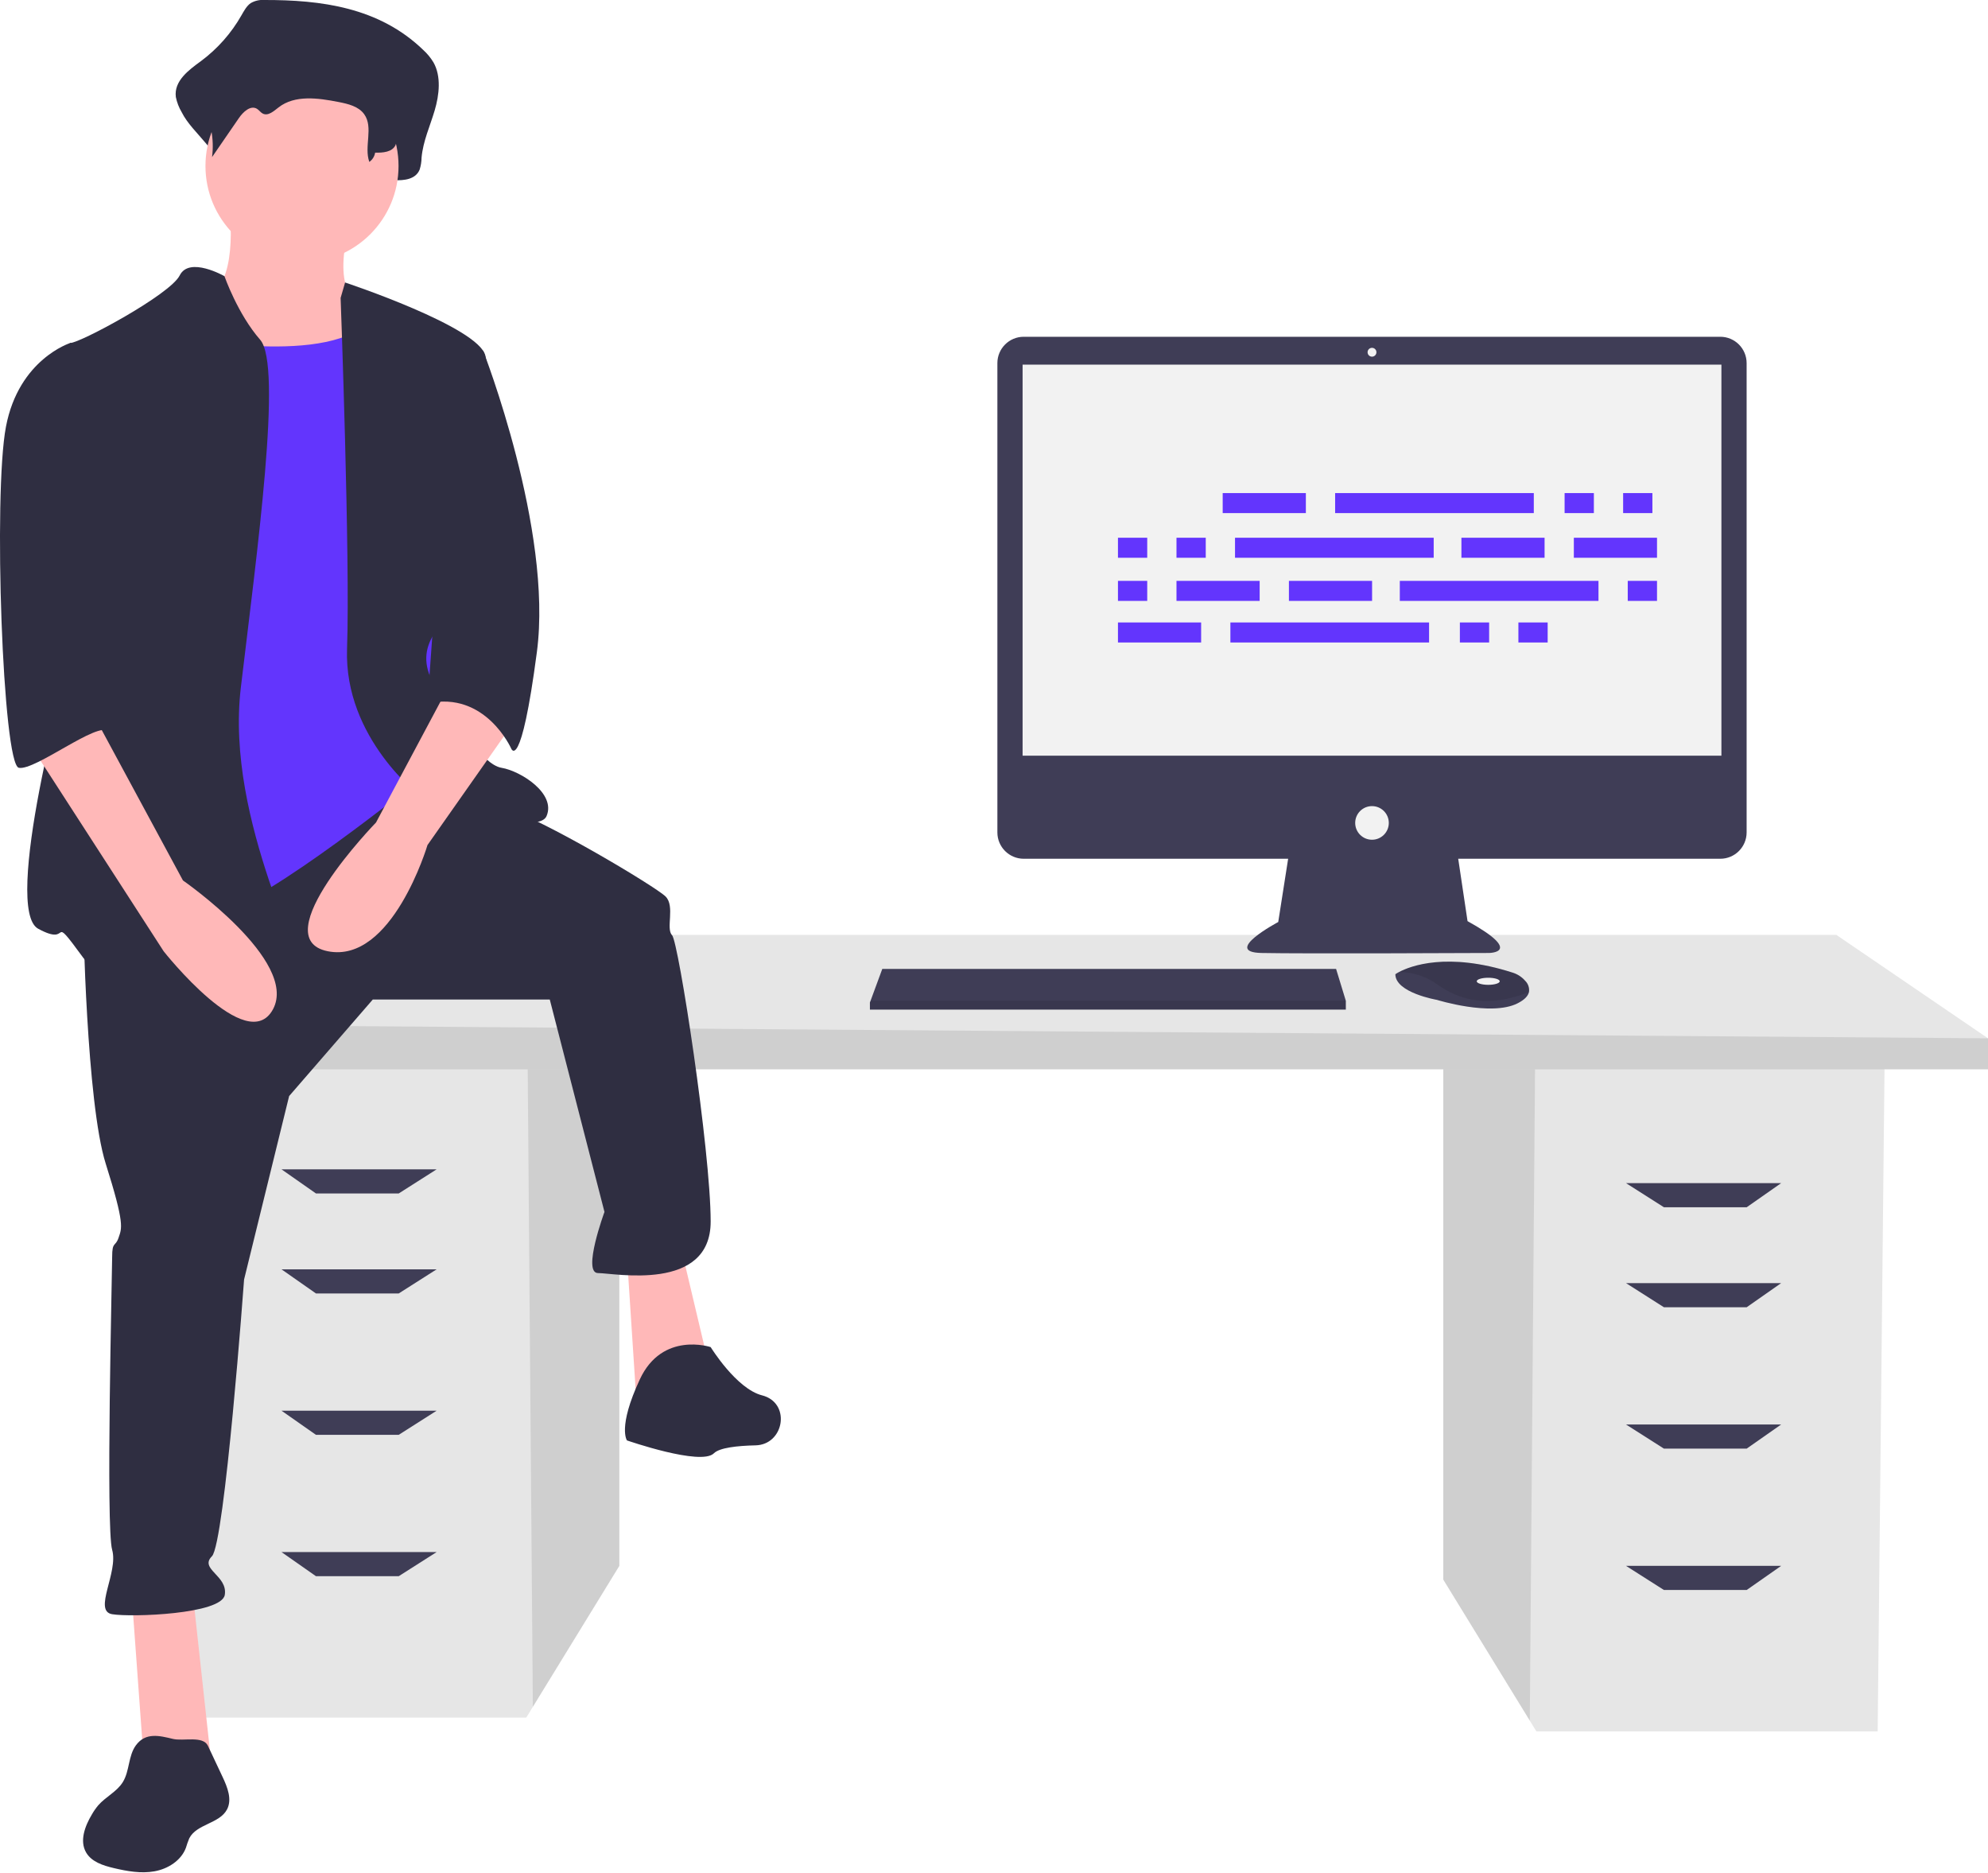
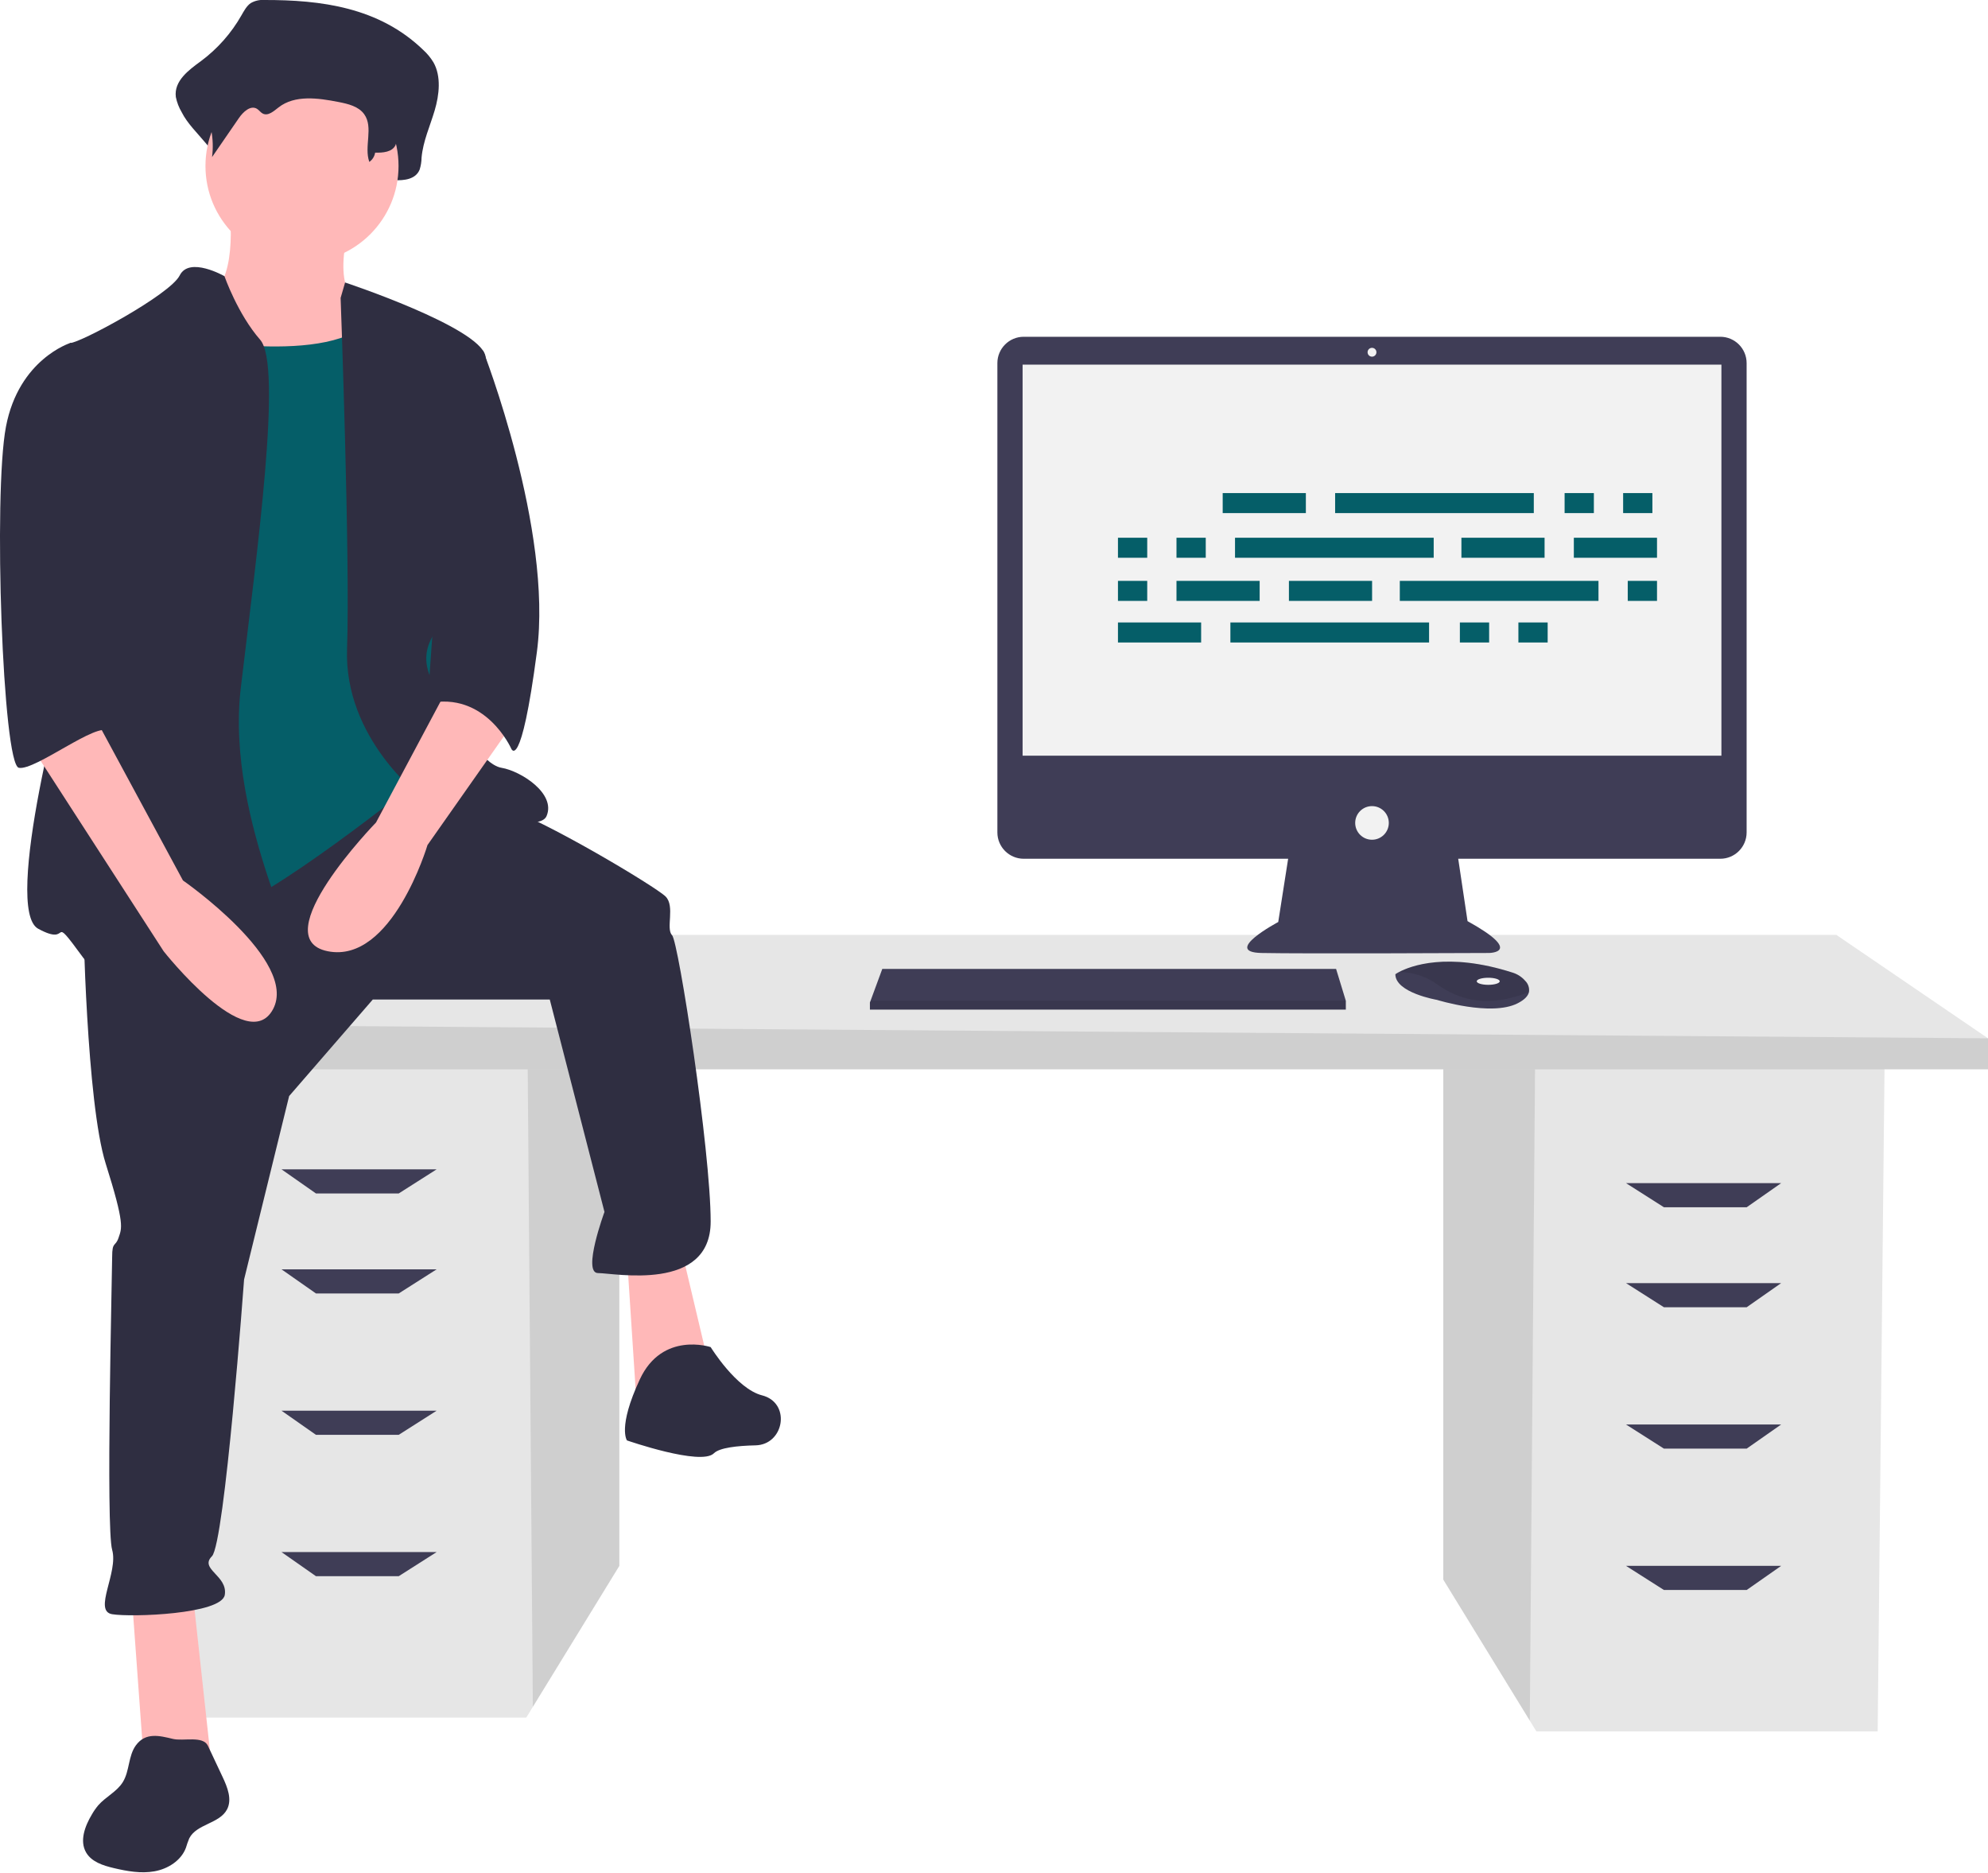
<svg xmlns="http://www.w3.org/2000/svg" data-name="Layer 1" width="711.188" height="669.683" viewBox="0 0 711.188 669.683">
  <polygon points="516.326 380.018 516.326 565.013 547.27 615.443 549.625 619.279 671.722 619.279 674.189 380.018 516.326 380.018" fill="#e6e6e6" />
  <polygon points="516.326 380.018 516.326 565.013 547.27 615.443 549.169 380.018 516.326 380.018" opacity="0.1" />
  <polygon points="221.566 375.084 221.566 560.08 190.622 610.51 188.267 614.345 66.17 614.345 63.703 375.084 221.566 375.084" fill="#e6e6e6" />
  <polygon points="221.566 375.084 221.566 560.08 190.622 610.51 188.723 375.084 221.566 375.084" opacity="0.1" />
  <polygon points="711.188 371.385 711.188 382.484 47.67 382.484 47.67 366.451 109.335 334.385 656.923 334.385 711.188 371.385" fill="#e6e6e6" />
  <polygon points="711.188 371.385 711.188 382.484 47.67 382.484 47.67 366.451 711.188 371.385" opacity="0.1" />
  <polygon points="142.635 426.883 113.035 426.883 100.702 418.25 156.201 418.25 142.635 426.883" fill="#3f3d56" />
  <polygon points="142.635 462.649 113.035 462.649 100.702 454.016 156.201 454.016 142.635 462.649" fill="#3f3d56" />
  <polygon points="142.635 513.215 113.035 513.215 100.702 504.581 156.201 504.581 142.635 513.215" fill="#3f3d56" />
  <polygon points="142.635 563.78 113.035 563.78 100.702 555.147 156.201 555.147 142.635 563.78" fill="#3f3d56" />
  <polygon points="595.257 431.816 624.857 431.816 637.19 423.183 581.691 423.183 595.257 431.816" fill="#3f3d56" />
  <polygon points="595.257 467.582 624.857 467.582 637.19 458.949 581.691 458.949 595.257 467.582" fill="#3f3d56" />
  <polygon points="595.257 518.148 624.857 518.148 637.19 509.515 581.691 509.515 595.257 518.148" fill="#3f3d56" />
  <polygon points="595.257 568.713 624.857 568.713 637.19 560.08 581.691 560.08 595.257 568.713" fill="#3f3d56" />
  <path d="M859.82,235.615H610.634a9.423,9.423,0,0,0-9.424,9.424V412.897a9.423,9.423,0,0,0,9.424,9.424h94.593l-3.544,22.626s-20.253,10.759-6.013,11.076,81.328,0,81.328,0,12.974,0-7.595-11.392l-3.334-22.31h93.75a9.423,9.423,0,0,0,9.424-9.424V245.039A9.423,9.423,0,0,0,859.82,235.615Z" transform="translate(-244.406 -115.1587)" fill="#3f3d56" />
  <rect x="365.823" y="130.424" width="249.996" height="139.871" fill="#f2f2f2" />
  <circle cx="490.821" cy="125.994" r="1.582" fill="#f2f2f2" />
  <circle cx="490.821" cy="294.346" r="6.013" fill="#f2f2f2" />
  <polygon points="481.452 357.952 481.452 361.117 311.202 361.117 311.202 358.585 311.436 357.952 315.632 346.56 477.971 346.56 481.452 357.952" fill="#3f3d56" />
  <path d="M791.376,470.013c-.31,1.326-1.481,2.725-4.127,4.047-9.493,4.747-28.797-1.266-28.797-1.266s-14.873-2.532-14.873-9.177a11.866,11.866,0,0,1,1.304-.775c3.991-2.112,17.225-7.322,40.691.221a9.786,9.786,0,0,1,4.46,2.923A4.667,4.667,0,0,1,791.376,470.013Z" transform="translate(-244.406 -115.1587)" fill="#3f3d56" />
  <path d="M791.376,470.013c-11.62,4.452-21.977,4.785-32.607-2.598a23.343,23.343,0,0,0-13.886-4.573c3.991-2.112,17.225-7.322,40.691.221a9.786,9.786,0,0,1,4.46,2.923A4.667,4.667,0,0,1,791.376,470.013Z" transform="translate(-244.406 -115.1587)" opacity="0.1" />
  <ellipse cx="532.4" cy="350.99" rx="4.114" ry="1.266" fill="#f2f2f2" />
  <polygon points="481.452 357.952 481.452 361.117 311.202 361.117 311.202 358.585 311.436 357.952 481.452 357.952" opacity="0.1" />
  <path d="M339.068,115.159a8.554,8.554,0,0,0-4.961,1.108c-1.476,1.011-2.406,2.782-3.356,4.429a52.986,52.986,0,0,1-14.434,16.305c-4.289,3.142-9.742,7.06-9.008,12.853a17.372,17.372,0,0,0,2.091,5.426c3.957,7.987,14.754,14.159,13.692,23.273,3.931-6.581-1.327-9.835,2.604-16.416,1.872-3.134,5.124-6.672,7.951-4.704.946.659,1.568,1.841,2.553,2.419,2.351,1.38,4.853-1.258,6.934-3.126,7.177-6.443,17.383-4.755,26.314-2.747,4.216.948,8.847,2.191,11.34,6.221,3.277,5.298-3.113,11.02-4.728,17.01a3.264,3.264,0,0,0,3.503,4.062c2.68-.264,5.854-.481,6.013-1.657,3.372.12,7.503-.262,8.947-3.772a14.762,14.762,0,0,0,.693-4.293c.53-5.897,3.033-11.277,4.691-16.89s2.379-12.191-.419-17.167a19.864,19.864,0,0,0-3.666-4.456C379.94,117.67,359.063,115.136,339.068,115.159Z" transform="translate(-244.406 -115.1587)" fill="#2f2e41" />
  <path d="M326.544,190.064s3.453,28.778-9.209,31.081,11.511,41.441,11.511,41.441l57.557,6.907-13.814-46.045s-9.209-3.453-3.453-26.476S326.544,190.064,326.544,190.064Z" transform="translate(-244.406 -115.1587)" fill="#ffb8b8" />
  <polygon points="47.028 569.318 51.633 632.631 75.806 632.631 68.9 569.318 47.028 569.318" fill="#ffb8b8" />
  <polygon points="224.303 449.6 227.756 502.552 254.233 491.041 243.872 447.298 224.303 449.6" fill="#ffb8b8" />
  <path d="M274.167,442.738s1.151,66.766,8.058,88.637,5.756,23.023,4.605,26.476-2.302,1.151-2.302,6.907-2.302,96.695,0,104.753-6.907,21.872,0,23.023,39.139,0,40.29-6.907-9.209-9.209-4.605-13.814,11.511-98.998,11.511-98.998l16.116-65.615,29.93-34.534H441.082l19.569,75.975s-8.058,21.872-2.302,21.872,40.29,6.907,40.29-18.418S487.127,451.947,484.825,449.645s1.151-10.36-2.302-13.814-43.743-27.627-58.708-32.232S387.857,393.515,387.857,393.515Z" transform="translate(-244.406 -115.1587)" fill="#2f2e41" />
  <path d="M498.639,596.991s-17.267-5.756-25.325,11.511-4.605,21.872-4.605,21.872,26.476,9.209,31.081,4.605c2.003-2.003,8.365-2.699,14.913-2.846,9.973-.224,12.626-14.333,3.207-17.619q-.421-.147-.853-.255C507.848,611.955,498.639,596.991,498.639,596.991Z" transform="translate(-244.406 -115.1587)" fill="#2f2e41" />
  <circle cx="108.038" cy="59.365" r="34.534" fill="#ffb8b8" />
-   <path d="M307.55,235.534s56.406,11.511,70.219-6.907,19.569,51.801,19.569,51.801l6.907,73.673-10.36,40.29s-54.103,43.743-71.37,47.197-43.743,5.756-43.743,5.756,8.058-127.776,8.058-130.078S307.55,235.534,307.55,235.534Z" transform="translate(-244.406 -115.1587)" fill="#6335fd" />
+   <path d="M307.55,235.534s56.406,11.511,70.219-6.907,19.569,51.801,19.569,51.801l6.907,73.673-10.36,40.29s-54.103,43.743-71.37,47.197-43.743,5.756-43.743,5.756,8.058-127.776,8.058-130.078S307.55,235.534,307.55,235.534Z" transform="translate(-244.406 -115.1587)" fill="#055e68" />
  <path d="M324.704,213.945s-12.55-7.189-16.003-.282S273.016,237.836,269.562,237.836s6.907,95.544,2.302,107.056S245.389,440.436,258.051,447.343s3.453-6.907,16.116,10.36,74.824,17.267,78.277,10.36-27.627-58.708-21.872-107.056,14.965-115.114,6.907-124.323S324.704,213.945,324.704,213.945Z" transform="translate(-244.406 -115.1587)" fill="#2f2e41" />
  <path d="M366.258,221.72l1.603-5.518s47.895,15.878,50.198,26.238,1.151,82.882-6.907,88.637-19.569,14.965-11.511,28.778,17.267,28.778,24.174,29.93,19.569,9.209,16.116,17.267-44.894-6.907-44.894-6.907-27.627-20.72-26.476-52.952S366.258,221.72,366.258,221.72Z" transform="translate(-244.406 -115.1587)" fill="#2f2e41" />
  <path d="M406.548,357.554l-27.627,51.801s-40.29,41.441-17.267,46.045,35.685-37.987,35.685-37.987l29.93-42.592Z" transform="translate(-244.406 -115.1587)" fill="#ffb8b8" />
  <path d="M340.75,124.195a7.838,7.838,0,0,0-4.039.783,9.413,9.413,0,0,0-2.732,3.131,39.773,39.773,0,0,1-11.75,11.524c-3.491,2.221-7.93,4.99-7.333,9.084a11.359,11.359,0,0,0,1.702,3.835,30.163,30.163,0,0,1,3.665,18.801l9.6-13.954c1.524-2.215,4.171-4.715,6.472-3.324.77.466,1.276,1.301,2.078,1.71,1.914.975,3.95-.889,5.644-2.21,5.842-4.554,14.15-3.361,21.421-1.942,3.432.67,7.202,1.549,9.231,4.397,3.372,4.733-.149,11.572,1.819,17.04a5.023,5.023,0,0,0,2.079-3.317c2.745.085,6.107-.185,7.283-2.666a9.188,9.188,0,0,0,.564-3.034c.432-4.168,2.469-7.971,3.819-11.938s1.937-8.616-.341-12.133a14.681,14.681,0,0,0-2.984-3.149C374.022,125.97,357.027,124.178,340.75,124.195Z" transform="translate(-244.406 -115.1587)" fill="#2f2e41" />
  <path d="M406.548,237.836l10.725,2.847s24.96,63.919,19.204,107.662-9.209,34.534-9.209,34.534-9.209-20.72-29.93-16.116Z" transform="translate(-244.406 -115.1587)" fill="#2f2e41" />
  <path d="M293.029,739.422c-2.776,3.772-2.219,9.165-4.678,13.151-2.131,3.455-6.148,5.267-8.814,8.329a22.326,22.326,0,0,0-2.266,3.26c-2.473,4.143-4.483,9.452-2.048,13.616,1.959,3.35,6.078,4.66,9.855,5.552,4.774,1.128,9.734,2.031,14.564,1.169s9.549-3.819,11.271-8.412a32.5,32.5,0,0,1,1.205-3.401c2.617-5.153,10.827-5.209,13.506-10.33,1.875-3.584.151-7.916-1.571-11.576l-5.261-11.177c-1.746-3.709-8.824-1.576-12.513-2.465C301.465,735.978,296.491,734.701,293.029,739.422Z" transform="translate(-244.406 -115.1587)" fill="#2f2e41" />
  <path d="M254.598,380.577l48.348,74.824s29.93,37.987,39.139,20.72-32.232-46.045-32.232-46.045L278.772,372.519Z" transform="translate(-244.406 -115.1587)" fill="#ffb8b8" />
  <path d="M278.772,240.138,269.562,237.836s-18.418,5.756-23.023,29.93-1.151,120.869,4.605,122.02,28.427-16.837,32.056-13.023-7.882-15.756-4.429-26.116S278.772,240.138,278.772,240.138Z" transform="translate(-244.406 -115.1587)" fill="#2f2e41" />
  <g id="f3c2397c-d780-4cc6-97d8-1503d8277a2c" data-name="Group 13">
-     <rect id="ad41612f-86f7-46b2-a964-3a5da7bcf3cf" data-name="Rectangle 55" x="437.407" y="176.363" width="29.752" height="7.163" fill="#6335fd" />
-     <rect id="b9a0b375-cc2a-4c59-8850-661af54e4f62" data-name="Rectangle 56" x="559.722" y="176.363" width="10.468" height="7.163" fill="#6335fd" />
-     <rect id="e174c2ab-9bc5-41ec-b37c-b06fbf8a9878" data-name="Rectangle 57" x="580.659" y="176.363" width="10.468" height="7.163" fill="#6335fd" />
-     <rect id="ba2479ac-4c7d-43b4-a028-73b1e20e4002" data-name="Rectangle 58" x="477.628" y="176.363" width="71.075" height="7.163" fill="#6335fd" />
-     <rect id="ac60ef86-00f2-480b-8171-28b6fdfc1958" data-name="Rectangle 59" x="399.941" y="222.644" width="29.752" height="7.163" fill="#6335fd" />
-     <rect id="b3d8298d-cd65-487a-8b19-4cee946356e7" data-name="Rectangle 60" x="522.256" y="222.644" width="10.468" height="7.163" fill="#6335fd" />
-     <rect id="ed27f15f-f0c4-4569-8330-a6688f8e356c" data-name="Rectangle 61" x="543.193" y="222.644" width="10.468" height="7.163" fill="#6335fd" />
-     <rect id="f685c005-adaf-4d60-acda-005b037d82a6" data-name="Rectangle 62" x="440.162" y="222.644" width="71.075" height="7.163" fill="#6335fd" />
-     <rect id="eca7c7fc-83f8-48ca-a588-6606db47af3f" data-name="Rectangle 63" x="522.807" y="192.341" width="29.752" height="7.163" fill="#6335fd" />
-     <rect id="a71b5b2f-f8b9-481d-a301-5e3357e5fe42" data-name="Rectangle 64" x="563.028" y="192.341" width="29.752" height="7.163" fill="#6335fd" />
-     <rect id="abb3a25a-f854-41fc-8391-e6ad9fbe2417" data-name="Rectangle 66" x="399.941" y="192.341" width="10.468" height="7.163" fill="#6335fd" />
-     <rect id="add2b425-b775-4eb5-9c25-8c4c14f957c9" data-name="Rectangle 67" x="420.878" y="192.341" width="10.468" height="7.163" fill="#6335fd" />
-     <rect id="b7159612-3b84-4b0b-a885-612eaab04c06" data-name="Rectangle 68" x="441.815" y="192.341" width="71.075" height="7.163" fill="#6335fd" />
-     <rect id="edfc7301-4de5-47dc-80e2-1ae2da982d6d" data-name="Rectangle 69" x="461.099" y="207.768" width="29.752" height="7.163" fill="#6335fd" />
-     <rect id="e1009f91-6275-4375-80fa-0d778e331fdc" data-name="Rectangle 70" x="420.878" y="207.768" width="29.752" height="7.163" fill="#6335fd" />
-     <rect id="a060fb9f-1f1a-4862-9a69-16dd49199e18" data-name="Rectangle 71" x="399.941" y="207.768" width="10.468" height="7.163" fill="#6335fd" />
-     <rect id="b6754d5f-104f-449c-b9a9-cf9ac82bf5fe" data-name="Rectangle 73" x="582.312" y="207.768" width="10.468" height="7.163" fill="#6335fd" />
-     <rect id="e6ed1ccd-2cfd-450f-a339-07df3a1ee6bb" data-name="Rectangle 74" x="500.768" y="207.768" width="71.075" height="7.163" fill="#6335fd" />
+     <rect id="ad41612f-86f7-46b2-a964-3a5da7bcf3cf" data-name="Rectangle 55" x="437.407" y="176.363" width="29.752" height="7.163" fill="#055e68" />
+     <rect id="b9a0b375-cc2a-4c59-8850-661af54e4f62" data-name="Rectangle 56" x="559.722" y="176.363" width="10.468" height="7.163" fill="#055e68" />
+     <rect id="e174c2ab-9bc5-41ec-b37c-b06fbf8a9878" data-name="Rectangle 57" x="580.659" y="176.363" width="10.468" height="7.163" fill="#055e68" />
+     <rect id="ba2479ac-4c7d-43b4-a028-73b1e20e4002" data-name="Rectangle 58" x="477.628" y="176.363" width="71.075" height="7.163" fill="#055e68" />
+     <rect id="ac60ef86-00f2-480b-8171-28b6fdfc1958" data-name="Rectangle 59" x="399.941" y="222.644" width="29.752" height="7.163" fill="#055e68" />
+     <rect id="b3d8298d-cd65-487a-8b19-4cee946356e7" data-name="Rectangle 60" x="522.256" y="222.644" width="10.468" height="7.163" fill="#055e68" />
+     <rect id="ed27f15f-f0c4-4569-8330-a6688f8e356c" data-name="Rectangle 61" x="543.193" y="222.644" width="10.468" height="7.163" fill="#055e68" />
+     <rect id="f685c005-adaf-4d60-acda-005b037d82a6" data-name="Rectangle 62" x="440.162" y="222.644" width="71.075" height="7.163" fill="#055e68" />
+     <rect id="eca7c7fc-83f8-48ca-a588-6606db47af3f" data-name="Rectangle 63" x="522.807" y="192.341" width="29.752" height="7.163" fill="#055e68" />
+     <rect id="a71b5b2f-f8b9-481d-a301-5e3357e5fe42" data-name="Rectangle 64" x="563.028" y="192.341" width="29.752" height="7.163" fill="#055e68" />
+     <rect id="abb3a25a-f854-41fc-8391-e6ad9fbe2417" data-name="Rectangle 66" x="399.941" y="192.341" width="10.468" height="7.163" fill="#055e68" />
+     <rect id="add2b425-b775-4eb5-9c25-8c4c14f957c9" data-name="Rectangle 67" x="420.878" y="192.341" width="10.468" height="7.163" fill="#055e68" />
+     <rect id="b7159612-3b84-4b0b-a885-612eaab04c06" data-name="Rectangle 68" x="441.815" y="192.341" width="71.075" height="7.163" fill="#055e68" />
+     <rect id="edfc7301-4de5-47dc-80e2-1ae2da982d6d" data-name="Rectangle 69" x="461.099" y="207.768" width="29.752" height="7.163" fill="#055e68" />
+     <rect id="e1009f91-6275-4375-80fa-0d778e331fdc" data-name="Rectangle 70" x="420.878" y="207.768" width="29.752" height="7.163" fill="#055e68" />
+     <rect id="a060fb9f-1f1a-4862-9a69-16dd49199e18" data-name="Rectangle 71" x="399.941" y="207.768" width="10.468" height="7.163" fill="#055e68" />
+     <rect id="b6754d5f-104f-449c-b9a9-cf9ac82bf5fe" data-name="Rectangle 73" x="582.312" y="207.768" width="10.468" height="7.163" fill="#055e68" />
+     <rect id="e6ed1ccd-2cfd-450f-a339-07df3a1ee6bb" data-name="Rectangle 74" x="500.768" y="207.768" width="71.075" height="7.163" fill="#055e68" />
  </g>
</svg>
